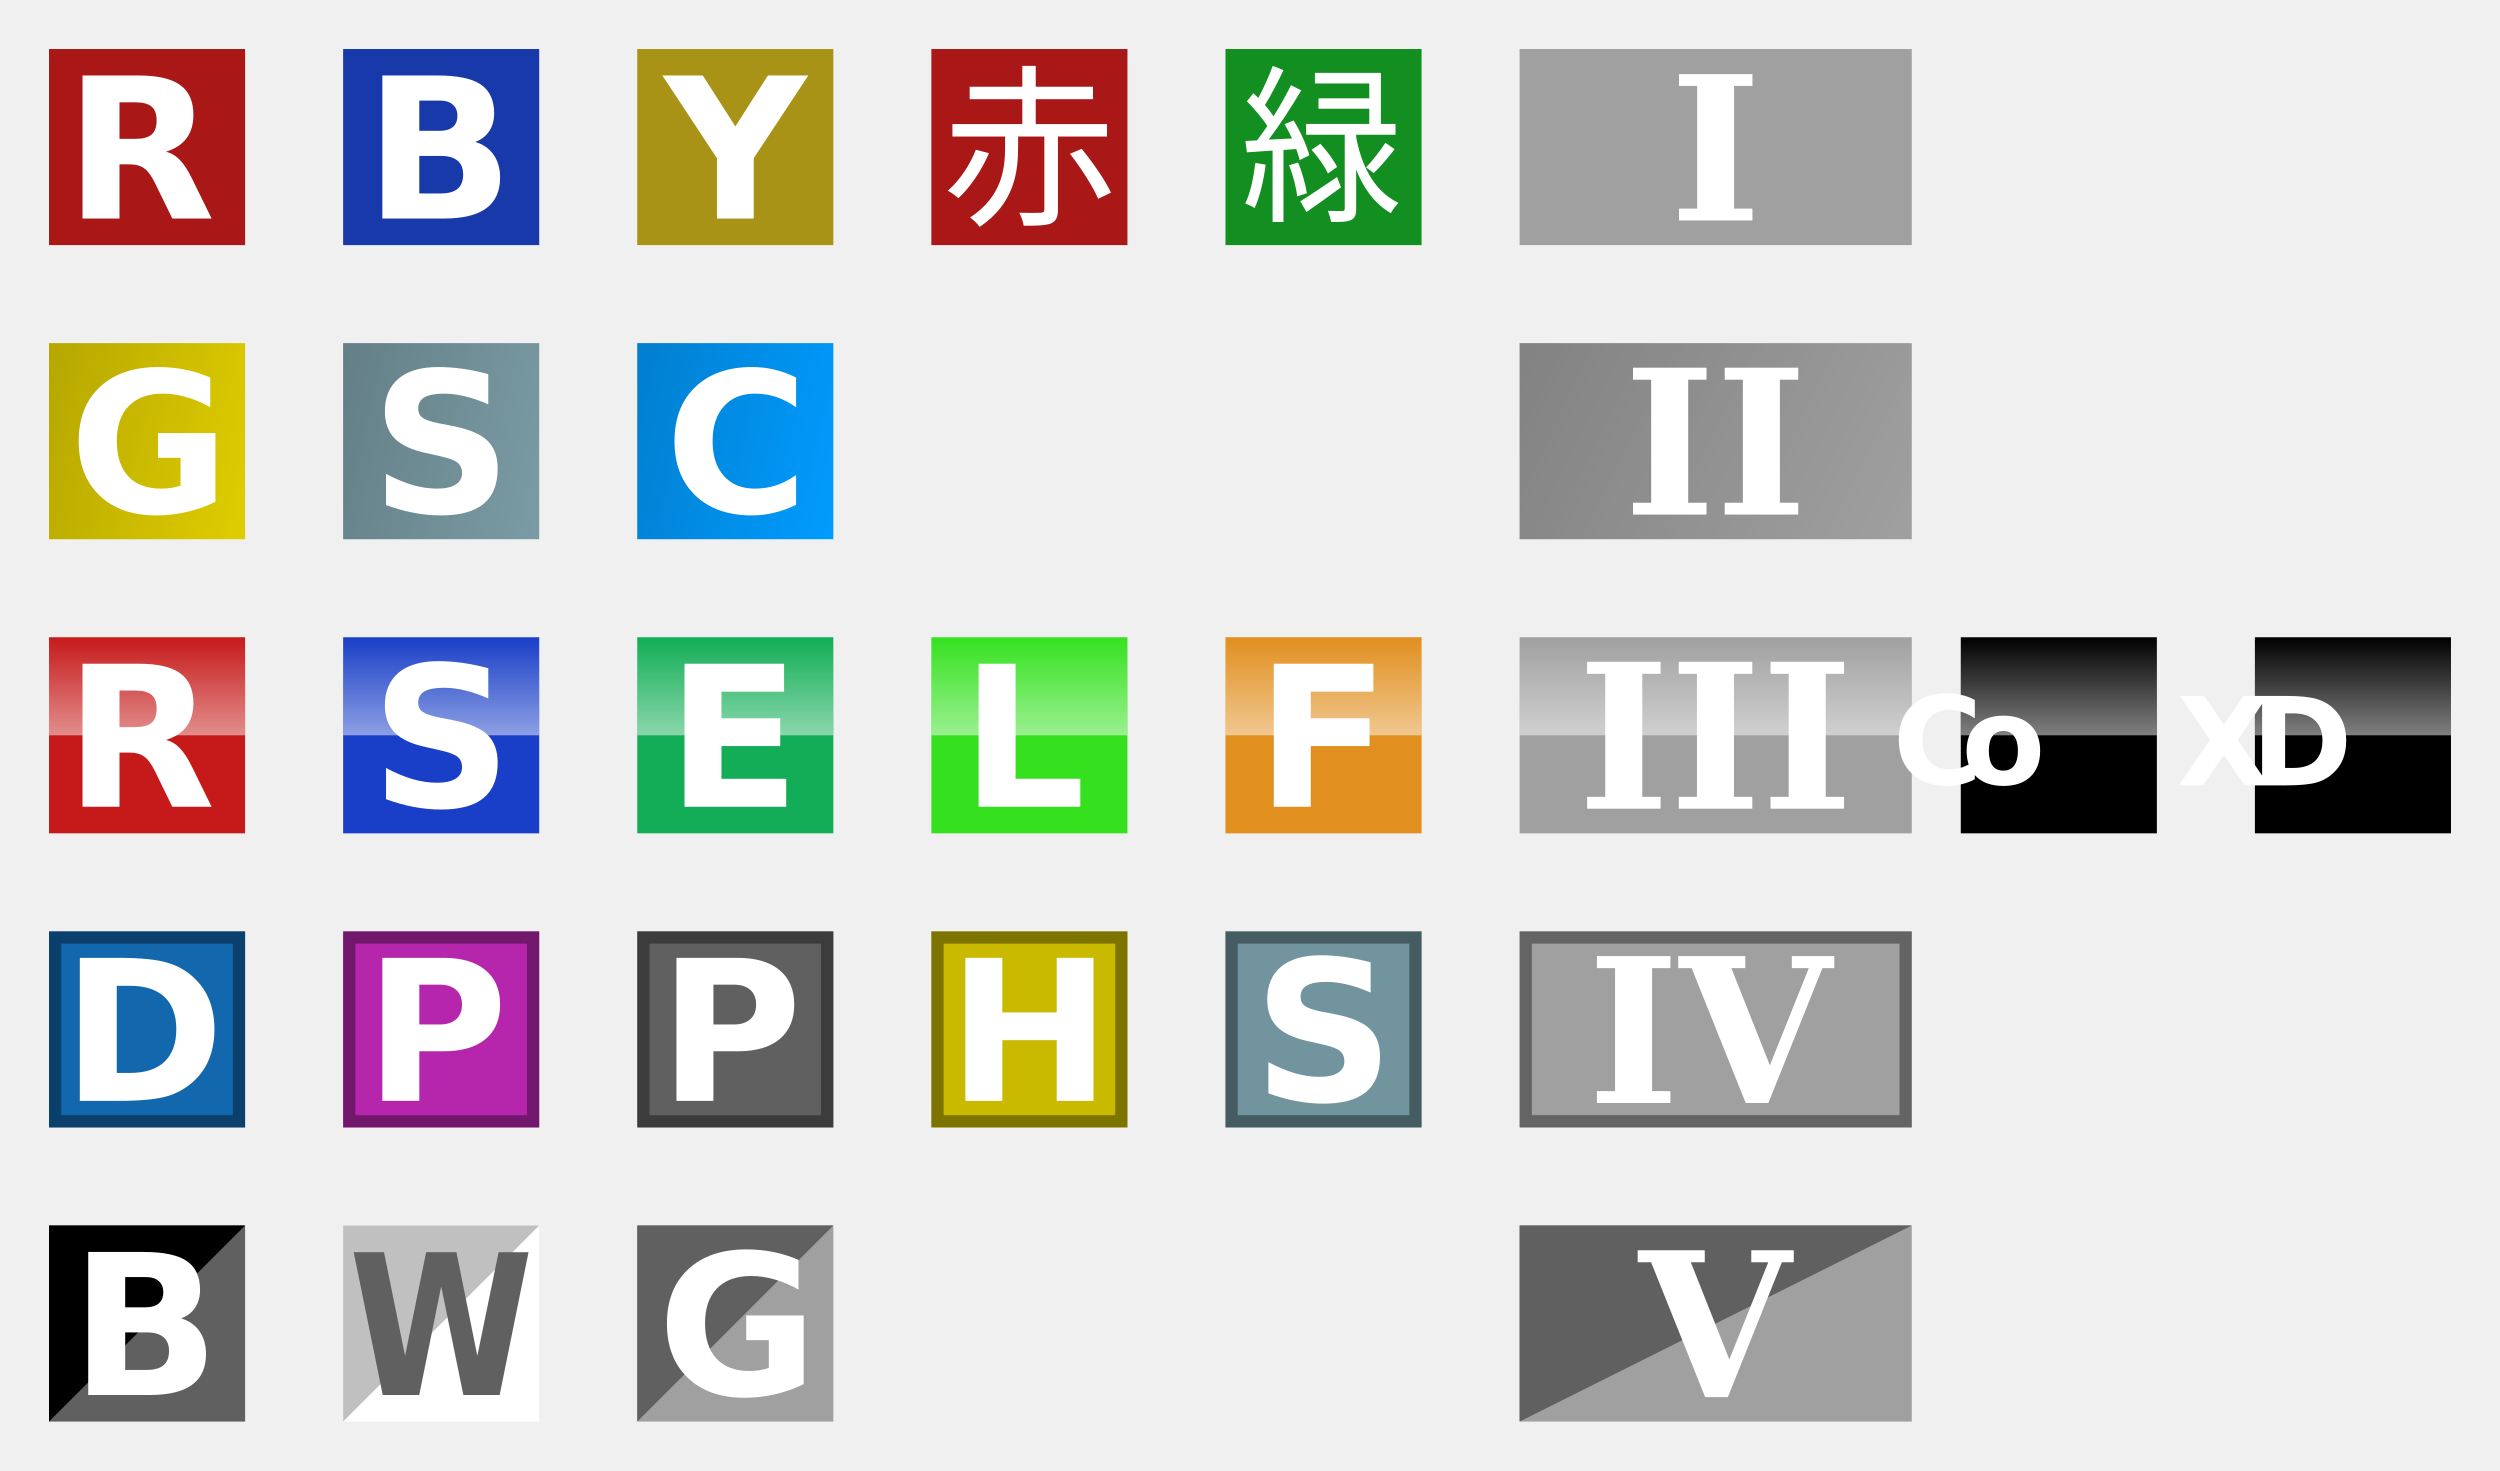
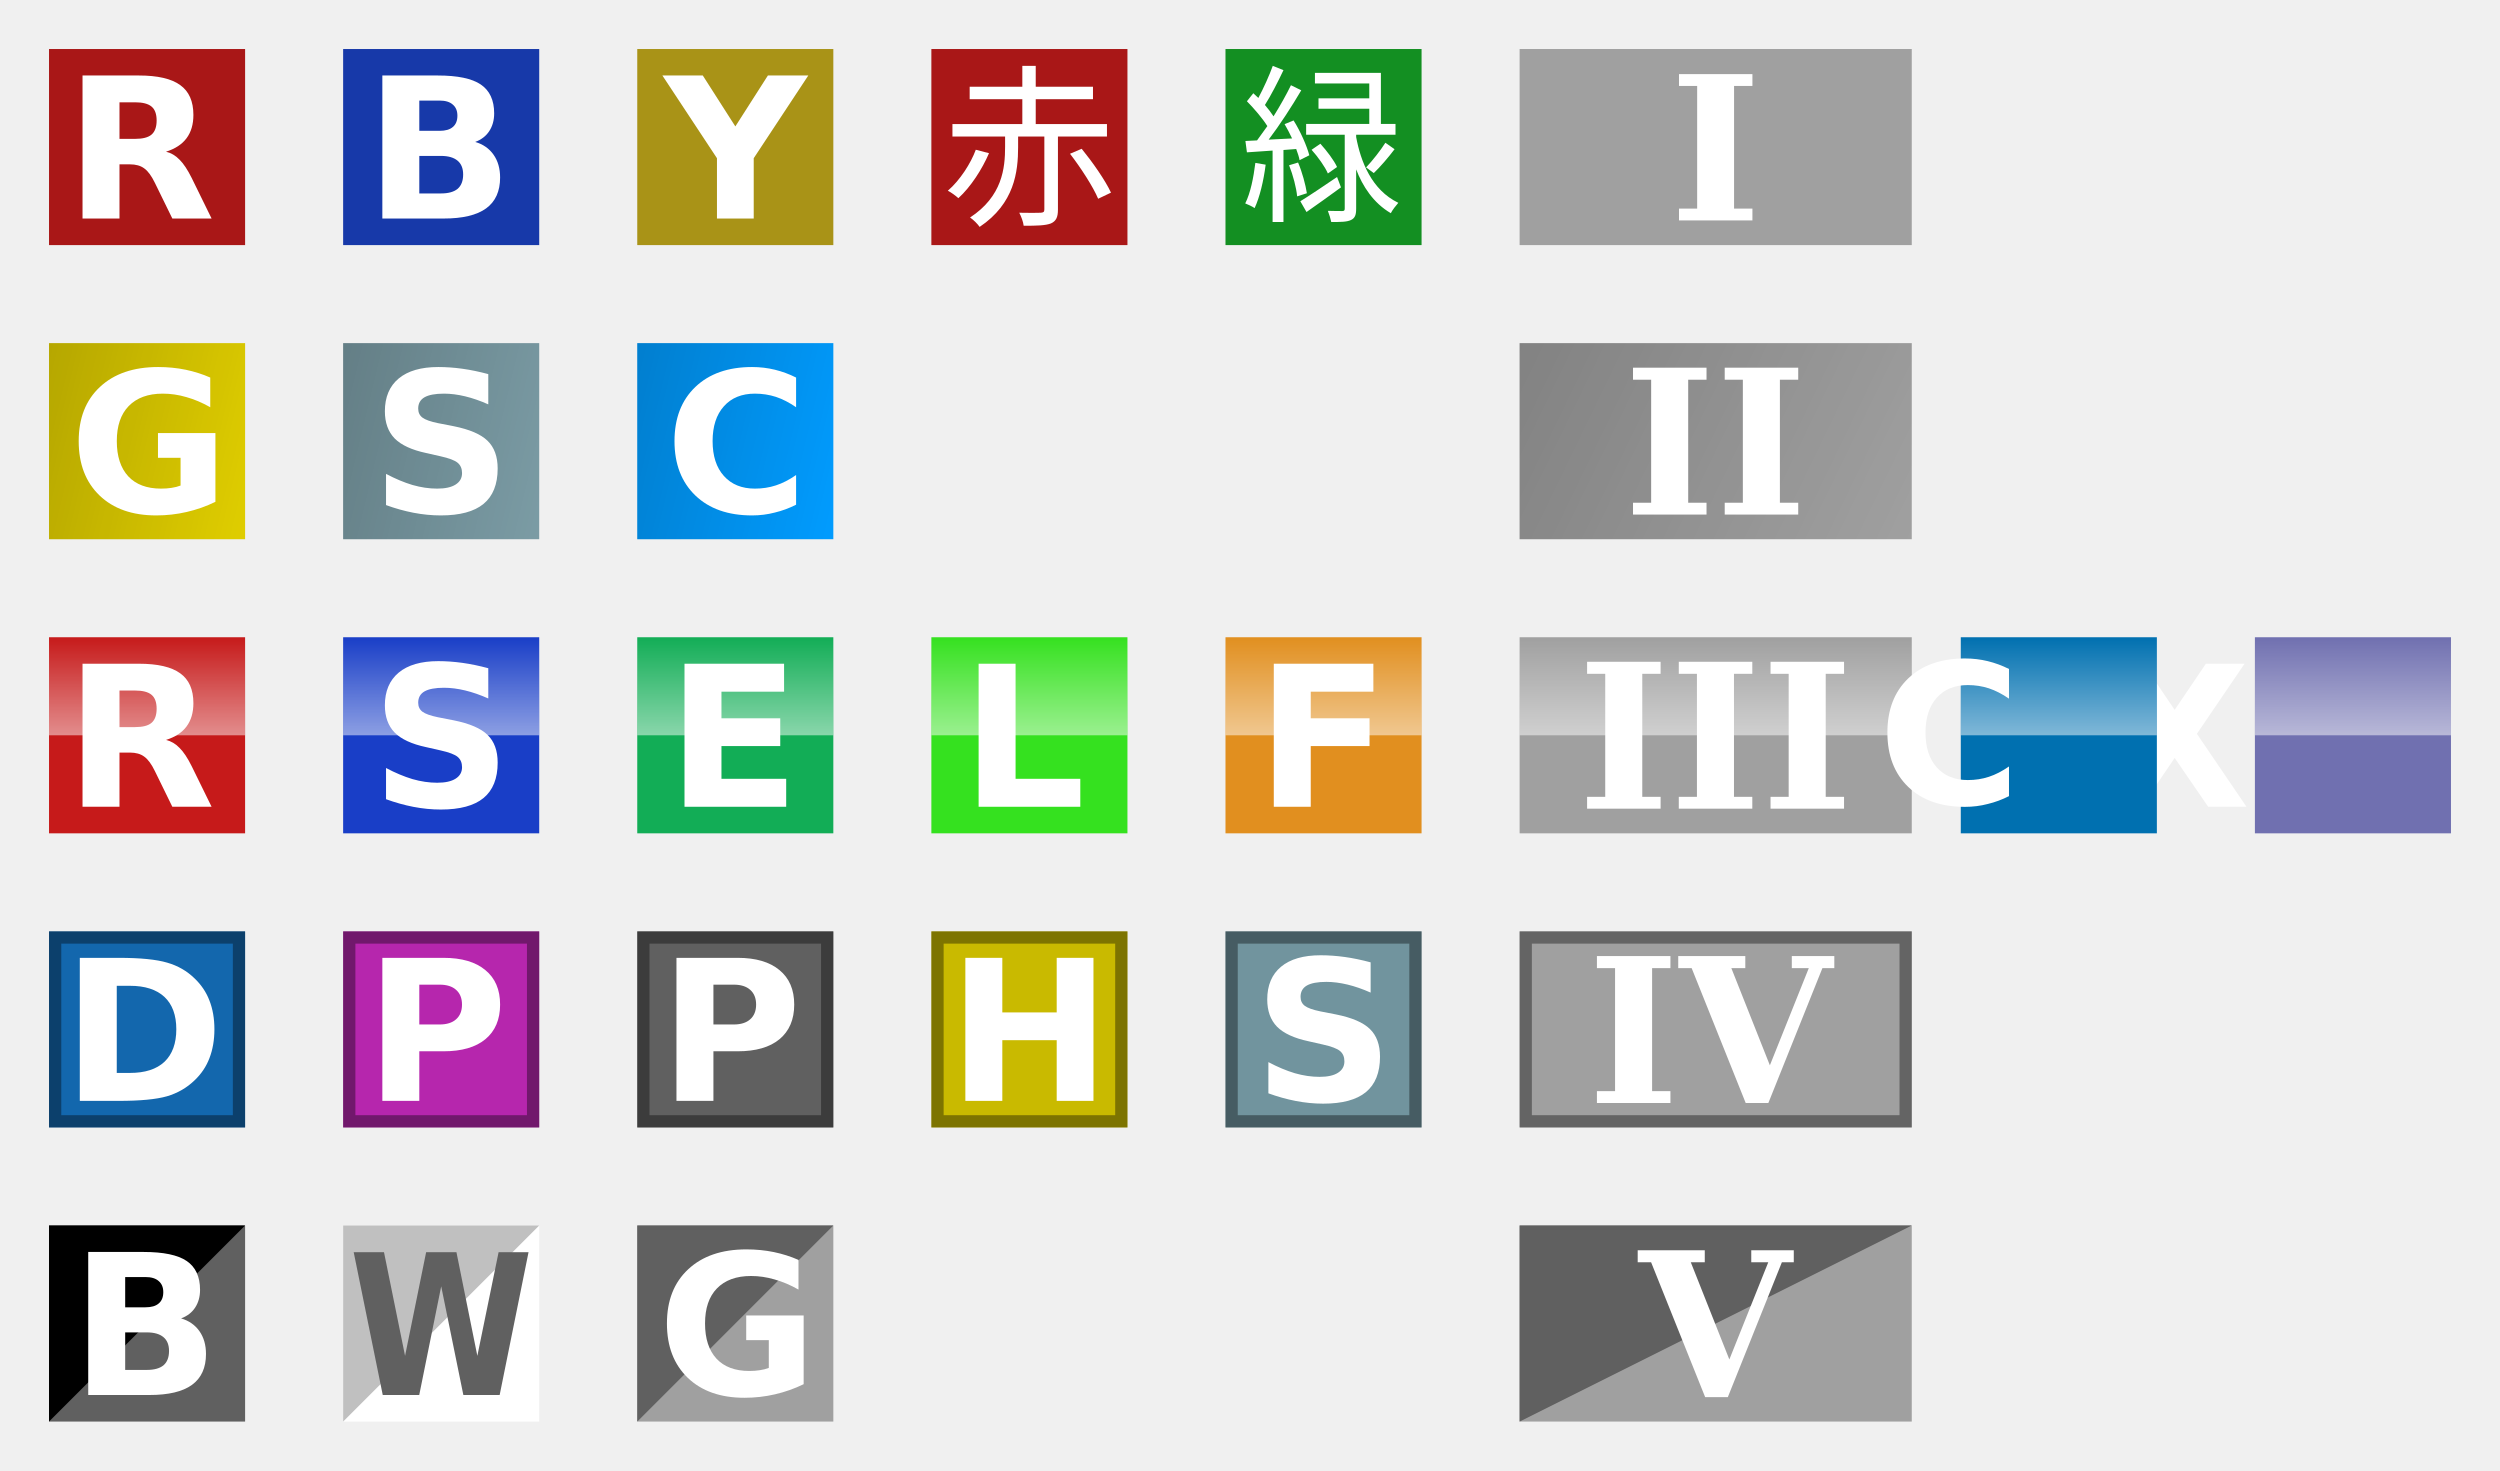
<svg xmlns="http://www.w3.org/2000/svg" xmlns:xlink="http://www.w3.org/1999/xlink" version="1.0" width="204" height="120" id="svg2">
  <defs id="defs4">
    <linearGradient id="linearGradient3395">
      <stop id="stop3397" style="stop-color:#000000;stop-opacity:0.188" offset="0" />
      <stop id="stop3399" style="stop-color:#000000;stop-opacity:0" offset="1" />
    </linearGradient>
    <linearGradient id="linearGradient3191">
      <stop id="stop3193" style="stop-color:#ffffff;stop-opacity:0.502" offset="0" />
      <stop id="stop3195" style="stop-color:#ffffff;stop-opacity:0" offset="1" />
    </linearGradient>
    <linearGradient x1="10.96" y1="61.352" x2="10.96" y2="50.038" id="linearGradient3136" xlink:href="#linearGradient3191" gradientUnits="userSpaceOnUse" gradientTransform="matrix(1.392456,0,0,0.7071068,124.7385,16.61775)" />
    <linearGradient x1="-0.53" y1="50.038" x2="22.451" y2="61.352" id="linearGradient3145" xlink:href="#linearGradient3395" gradientUnits="userSpaceOnUse" gradientTransform="matrix(1.392456,0,0,1.414214,124.7385,-42.7645)" />
    <linearGradient x1="10.96" y1="61.352" x2="10.96" y2="50.038" id="linearGradient3154" xlink:href="#linearGradient3191" gradientUnits="userSpaceOnUse" gradientTransform="matrix(0.6962282,0,0,0.7071068,76.36923,16.61775)" />
    <linearGradient x1="10.96" y1="61.352" x2="10.96" y2="50.038" id="linearGradient3159" xlink:href="#linearGradient3191" gradientUnits="userSpaceOnUse" gradientTransform="matrix(0.6962282,0,0,0.7071068,100.3692,16.61775)" />
    <linearGradient x1="10.96" y1="61.352" x2="10.96" y2="50.038" id="linearGradient3176" xlink:href="#linearGradient3191" gradientUnits="userSpaceOnUse" gradientTransform="matrix(0.6962283,0,0,0.7071068,52.36923,16.61775)" />
    <linearGradient x1="10.96" y1="61.352" x2="10.96" y2="50.038" id="linearGradient3179" xlink:href="#linearGradient3191" gradientUnits="userSpaceOnUse" gradientTransform="matrix(0.6962283,0,0,0.7071068,4.369231,16.61775)" />
    <linearGradient x1="10.96" y1="61.352" x2="10.96" y2="50.038" id="linearGradient3190" xlink:href="#linearGradient3191" gradientUnits="userSpaceOnUse" gradientTransform="matrix(0.6962283,0,0,0.7071068,28.36923,16.61775)" />
    <linearGradient x1="-0.291" y1="50.155" x2="22.69" y2="61.352" id="linearGradient3196" xlink:href="#linearGradient3395" gradientUnits="userSpaceOnUse" gradientTransform="matrix(0.6962282,0,0,1.414214,52.36923,-42.7645)" />
    <linearGradient x1="-0.291" y1="50.155" x2="22.69" y2="61.352" id="linearGradient3202" xlink:href="#linearGradient3395" gradientUnits="userSpaceOnUse" gradientTransform="matrix(0.6962282,0,0,1.414214,28.36923,-42.7645)" />
    <linearGradient x1="-0.291" y1="50.155" x2="22.69" y2="61.352" id="linearGradient3208" xlink:href="#linearGradient3395" gradientUnits="userSpaceOnUse" gradientTransform="matrix(0.6962282,0,0,1.414214,4.36923,-42.7645)" />
    <linearGradient x1="10.96" y1="61.352" x2="10.96" y2="50.038" id="linearGradient4055" xlink:href="#linearGradient3191" gradientUnits="userSpaceOnUse" gradientTransform="matrix(0.6962282,0,0,0.7071068,160.3692,16.61775)" />
    <linearGradient x1="10.96" y1="61.352" x2="10.96" y2="50.038" id="linearGradient4061" xlink:href="#linearGradient3191" gradientUnits="userSpaceOnUse" gradientTransform="matrix(0.6962282,0,0,0.7071068,184.3692,16.61775)" />
  </defs>
  <text x="18.075" y="5.659" id="text3177" xml:space="preserve" style="font-size:20px;font-style:normal;font-weight:normal;fill:#000000;fill-opacity:1;stroke:none;font-family:Bitstream Vera Sans">
    <tspan x="18.075" y="5.659" id="tspan3179" />
  </text>
  <rect width="16" height="16" x="28" y="4" id="rect3207" style="fill:#1739a9;fill-opacity:1;stroke:none" />
  <text x="29.73" y="17.832" id="text3209" xml:space="preserve" style="font-size:16px;font-style:normal;font-variant:normal;font-weight:bold;font-stretch:normal;fill:#ffffff;fill-opacity:1;stroke:none;font-family:Bitstream Vera Sans Mono;-inkscape-font-specification:Bitstream Vera Sans Bold">
    <tspan x="29.73" y="17.832" id="tspan3211" style="font-size:16px;font-style:normal;font-variant:normal;font-weight:bold;font-stretch:normal;font-family:Bitstream Vera Sans;-inkscape-font-specification:Bitstream Vera Sans Bold">B</tspan>
  </text>
  <rect width="16" height="16" x="4" y="4" id="rect3213" style="fill:#a91717;fill-opacity:1;stroke:none" />
  <text x="5.266" y="17.832" id="text3215" xml:space="preserve" style="font-size:18px;font-style:normal;font-variant:normal;font-weight:bold;font-stretch:normal;fill:#ffffff;fill-opacity:1;stroke:none;font-family:Bitstream Vera Sans Mono;-inkscape-font-specification:Bitstream Vera Sans Bold">
    <tspan x="5.266" y="17.832" id="tspan3217" style="font-size:16px;font-style:normal;font-variant:normal;font-weight:bold;font-stretch:normal;font-family:Bitstream Vera Sans;-inkscape-font-specification:Bitstream Vera Sans Bold">R</tspan>
  </text>
  <rect width="16" height="16" x="52" y="4" id="rect3219" style="fill:#a99317;fill-opacity:1;stroke:none" />
  <text x="54.207" y="17.832" id="text3221" xml:space="preserve" style="font-size:16px;font-style:normal;font-variant:normal;font-weight:bold;font-stretch:normal;fill:#ffffff;fill-opacity:1;stroke:none;font-family:Bitstream Vera Sans Mono;-inkscape-font-specification:Bitstream Vera Sans Bold">
    <tspan x="54.207" y="17.832" id="tspan3223" style="font-size:16px;font-style:normal;font-variant:normal;font-weight:bold;font-stretch:normal;font-family:Bitstream Vera Sans;-inkscape-font-specification:Bitstream Vera Sans Bold">Y</tspan>
  </text>
  <rect width="16" height="16" x="4" y="28" id="rect3261" style="fill:#e0ce00;fill-opacity:1;stroke:none" />
  <rect width="16" height="16" x="4" y="28" id="rect3391" style="fill:url(#linearGradient3208);fill-opacity:1;stroke:none" />
  <text x="5.625" y="41.824" id="text3263" xml:space="preserve" style="font-size:16px;font-style:normal;font-variant:normal;font-weight:bold;font-stretch:normal;fill:#ffffff;fill-opacity:1;stroke:none;font-family:Bitstream Vera Sans Mono;-inkscape-font-specification:Bitstream Vera Sans Bold">
    <tspan x="5.625" y="41.824" id="tspan3265" style="font-size:16px;font-style:normal;font-variant:normal;font-weight:bold;font-stretch:normal;font-family:Bitstream Vera Sans;-inkscape-font-specification:Bitstream Vera Sans Bold">G</tspan>
  </text>
  <rect width="16" height="16" x="28" y="28" id="rect3267" style="fill:#7b9ca5;fill-opacity:1;stroke:none" />
  <rect width="16" height="16" x="28" y="28" id="rect3401" style="fill:url(#linearGradient3202);fill-opacity:1;stroke:none" />
  <text x="30.25" y="41.824" id="text3269" xml:space="preserve" style="font-size:16px;font-style:normal;font-variant:normal;font-weight:bold;font-stretch:normal;fill:#ffffff;fill-opacity:1;stroke:none;font-family:Bitstream Vera Sans Mono;-inkscape-font-specification:Bitstream Vera Sans Bold">
    <tspan x="30.25" y="41.824" id="tspan3271" style="font-size:16px;font-style:normal;font-variant:normal;font-weight:bold;font-stretch:normal;font-family:Bitstream Vera Sans;-inkscape-font-specification:Bitstream Vera Sans Bold">S</tspan>
  </text>
  <rect width="16" height="16" x="52" y="28" id="rect3273" style="fill:#019cff;fill-opacity:1;stroke:none" />
  <rect width="16" height="16" x="52" y="28" id="rect3405" style="fill:url(#linearGradient3196);fill-opacity:1;stroke:none" />
  <text x="54.242" y="41.824" id="text3275" xml:space="preserve" style="font-size:16px;font-style:normal;font-variant:normal;font-weight:bold;font-stretch:normal;fill:#ffffff;fill-opacity:1;stroke:none;font-family:Bitstream Vera Sans Mono;-inkscape-font-specification:Bitstream Vera Sans Bold">
    <tspan x="54.242" y="41.824" id="tspan3277" style="font-size:16px;font-style:normal;font-variant:normal;font-weight:bold;font-stretch:normal;font-family:Bitstream Vera Sans;-inkscape-font-specification:Bitstream Vera Sans Bold">C</tspan>
  </text>
  <rect width="16" height="16" x="28" y="52" id="rect3325" style="fill:#193ec7;fill-opacity:1;stroke:none" />
  <rect width="16" height="8" x="28" y="52" id="rect3343" style="fill:url(#linearGradient3190);fill-opacity:1;stroke:none" />
  <text x="30.25" y="65.824" id="text3327" xml:space="preserve" style="font-size:16px;font-style:normal;font-variant:normal;font-weight:bold;font-stretch:normal;fill:#ffffff;fill-opacity:1;stroke:none;font-family:Bitstream Vera Sans Mono;-inkscape-font-specification:Bitstream Vera Sans Bold">
    <tspan x="30.25" y="65.824" id="tspan3329" style="font-size:16px;font-style:normal;font-variant:normal;font-weight:bold;font-stretch:normal;font-family:Bitstream Vera Sans;-inkscape-font-specification:Bitstream Vera Sans Bold">S</tspan>
  </text>
  <rect width="16" height="16" x="4" y="52" id="rect3331" style="fill:#c61a1a;fill-opacity:1;stroke:none" />
  <text x="5.266" y="65.832" id="text3333" xml:space="preserve" style="font-size:16px;font-style:normal;font-variant:normal;font-weight:bold;font-stretch:normal;fill:#ffffff;fill-opacity:1;stroke:none;font-family:Bitstream Vera Sans Mono;-inkscape-font-specification:Bitstream Vera Sans Bold">
    <tspan x="5.266" y="65.832" id="tspan3335" style="font-size:16px;font-style:normal;font-variant:normal;font-weight:bold;font-stretch:normal;font-family:Bitstream Vera Sans;-inkscape-font-specification:Bitstream Vera Sans Bold">R</tspan>
  </text>
  <rect width="16" height="16" x="52" y="52" id="rect3337" style="fill:#12ad56;fill-opacity:1;stroke:none" />
  <text x="54.387" y="65.832" id="text3339" xml:space="preserve" style="font-size:16px;font-style:normal;font-variant:normal;font-weight:bold;font-stretch:normal;fill:#ffffff;fill-opacity:1;stroke:none;font-family:Bitstream Vera Sans Mono;-inkscape-font-specification:Bitstream Vera Sans Bold">
    <tspan x="54.387" y="65.832" id="tspan3341" style="font-size:16px;font-style:normal;font-variant:normal;font-weight:bold;font-stretch:normal;font-family:Bitstream Vera Sans;-inkscape-font-specification:Bitstream Vera Sans Bold">E</tspan>
  </text>
  <rect width="16" height="8" x="4" y="52" id="rect3353" style="fill:url(#linearGradient3179);fill-opacity:1;stroke:none" />
  <rect width="16" height="8" x="52" y="52" id="rect3357" style="fill:url(#linearGradient3176);fill-opacity:1;stroke:none" />
  <rect width="16" height="16" x="76" y="52" id="rect3413" style="fill:#35e11f;fill-opacity:1;stroke:none" />
  <rect width="16" height="16" x="100" y="52" id="rect3419" style="fill:#e18f1f;fill-opacity:1;stroke:none" />
  <rect width="16" height="16" x="28" y="76" id="rect3425" style="fill:#b626ad;fill-opacity:1;stroke:none" />
  <text x="29.731" y="89.832" id="text3429" xml:space="preserve" style="font-size:16px;font-style:normal;font-variant:normal;font-weight:bold;font-stretch:normal;fill:#ffffff;fill-opacity:1;stroke:none;font-family:Bitstream Vera Sans Mono;-inkscape-font-specification:Bitstream Vera Sans Bold">
    <tspan x="29.731" y="89.832" id="tspan3431" style="font-size:16px;font-style:normal;font-variant:normal;font-weight:bold;font-stretch:normal;font-family:Bitstream Vera Sans;-inkscape-font-specification:Bitstream Vera Sans Bold">P</tspan>
  </text>
  <rect width="16" height="16" x="4" y="76" id="rect3433" style="fill:#1367ad;fill-opacity:1;stroke:none" />
  <text x="5.043" y="89.832" id="text3435" xml:space="preserve" style="font-size:16px;font-style:normal;font-variant:normal;font-weight:bold;font-stretch:normal;fill:#ffffff;fill-opacity:1;stroke:none;font-family:Bitstream Vera Sans Mono;-inkscape-font-specification:Bitstream Vera Sans Bold">
    <tspan x="5.043" y="89.832" id="tspan3437" style="font-size:16px;font-style:normal;font-variant:normal;font-weight:bold;font-stretch:normal;font-family:Bitstream Vera Sans;-inkscape-font-specification:Bitstream Vera Sans Bold">D</tspan>
  </text>
  <rect width="16" height="16" x="52" y="76" id="rect3439" style="fill:#606060;fill-opacity:1;stroke:none" />
  <text x="53.73" y="89.832" id="text3441" xml:space="preserve" style="font-size:16px;font-style:normal;font-variant:normal;font-weight:bold;font-stretch:normal;fill:#ffffff;fill-opacity:1;stroke:none;font-family:Bitstream Vera Sans Mono;-inkscape-font-specification:Bitstream Vera Sans Bold">
    <tspan x="53.73" y="89.832" id="tspan3443" style="font-size:16px;font-style:normal;font-variant:normal;font-weight:bold;font-stretch:normal;font-family:Bitstream Vera Sans;-inkscape-font-specification:Bitstream Vera Sans Bold">P</tspan>
  </text>
  <rect width="15" height="15" x="52.5" y="76.5" id="rect3201" style="fill:none;stroke:#000000;stroke-width:1;stroke-linecap:butt;stroke-miterlimit:4;stroke-opacity:0.376;stroke-dasharray:none;stroke-dashoffset:10" />
  <rect width="15" height="15" x="28.5" y="76.5" id="rect3455" style="fill:none;stroke:#000000;stroke-width:1;stroke-linecap:butt;stroke-miterlimit:4;stroke-opacity:0.376;stroke-dasharray:none;stroke-dashoffset:10" />
  <rect width="15" height="15" x="4.5" y="76.5" id="rect3457" style="fill:none;stroke:#000000;stroke-width:1;stroke-linecap:butt;stroke-miterlimit:4;stroke-opacity:0.376;stroke-dasharray:none;stroke-dashoffset:10" />
  <rect width="16" height="8" x="100" y="52" id="rect3562" style="fill:url(#linearGradient3159);fill-opacity:1;stroke:none" />
  <text x="102.473" y="65.832" id="text3421" xml:space="preserve" style="font-size:16px;font-style:normal;font-variant:normal;font-weight:bold;font-stretch:normal;fill:#ffffff;fill-opacity:1;stroke:none;font-family:Bitstream Vera Sans Mono;-inkscape-font-specification:Bitstream Vera Sans Bold">
    <tspan x="102.473" y="65.832" id="tspan3423" style="font-size:16px;font-style:normal;font-variant:normal;font-weight:bold;font-stretch:normal;font-family:Bitstream Vera Sans;-inkscape-font-specification:Bitstream Vera Sans Bold">F</tspan>
  </text>
  <rect width="16" height="8" x="76" y="52" id="rect3622" style="fill:url(#linearGradient3154);fill-opacity:1;stroke:none" />
  <text x="78.387" y="65.832" id="text3415" xml:space="preserve" style="font-size:16px;font-style:normal;font-variant:normal;font-weight:bold;font-stretch:normal;fill:#ffffff;fill-opacity:1;stroke:none;font-family:Bitstream Vera Sans Mono;-inkscape-font-specification:Bitstream Vera Sans Bold">
    <tspan x="78.387" y="65.832" id="tspan3417" style="font-size:16px;font-style:normal;font-variant:normal;font-weight:bold;font-stretch:normal;font-family:Bitstream Vera Sans;-inkscape-font-specification:Bitstream Vera Sans Bold">L</tspan>
  </text>
  <rect width="32" height="16" x="124" y="4" id="rect2542" style="fill:#a0a0a0;fill-opacity:1;stroke:none" />
  <text x="137.883" y="17.775" transform="scale(0.9881575,1.011984)" id="text2544" xml:space="preserve" style="font-size:16.192px;font-style:normal;font-variant:normal;font-weight:bold;font-stretch:normal;fill:#ffffff;fill-opacity:1;stroke:none;font-family:Bitstream Vera Serif;-inkscape-font-specification:Bitstream Vera Serif Bold">
    <tspan x="137.883" y="17.775" id="tspan2546" style="font-size:16.192px;font-style:normal;font-variant:normal;font-weight:bold;font-stretch:normal;font-family:Bitstream Vera Serif;-inkscape-font-specification:Bitstream Vera Serif Bold">I</tspan>
  </text>
  <rect width="32" height="16" x="124" y="28" id="rect2548" style="fill:#a0a0a0;fill-opacity:1;stroke:none" />
  <rect width="32" height="16" x="124" y="28" id="rect2550" style="fill:url(#linearGradient3145);fill-opacity:1;stroke:none" />
  <text x="134.263" y="41.437" transform="scale(0.9868675,1.013307)" id="text2552" xml:space="preserve" style="font-size:16.213px;font-style:normal;font-variant:normal;font-weight:bold;font-stretch:normal;fill:#ffffff;fill-opacity:1;stroke:none;font-family:Bitstream Vera Serif;-inkscape-font-specification:Bitstream Vera Serif Bold">
    <tspan x="134.263" y="41.437" id="tspan2554" style="font-size:16.213px;font-style:normal;font-variant:normal;font-weight:bold;font-stretch:normal;font-family:Bitstream Vera Serif;-inkscape-font-specification:Bitstream Vera Serif Bold">II</tspan>
  </text>
  <rect width="32" height="16" x="124" y="52" id="rect2556" style="fill:#a0a0a0;fill-opacity:1;stroke:none" />
  <rect width="32" height="16" x="124" y="76" id="rect2558" style="fill:#a0a0a0;fill-opacity:1;stroke:none" />
  <text x="131.279" y="88.822" transform="scale(0.9868674,1.013307)" id="text2560" xml:space="preserve" style="font-size:16.213px;font-style:normal;font-variant:normal;font-weight:bold;font-stretch:normal;fill:#ffffff;fill-opacity:1;stroke:none;font-family:Bitstream Vera Serif;-inkscape-font-specification:Bitstream Vera Serif Bold">
    <tspan x="131.279" y="88.822" id="tspan2562" style="font-size:16.213px;font-style:normal;font-variant:normal;font-weight:bold;font-stretch:normal;font-family:Bitstream Vera Serif;-inkscape-font-specification:Bitstream Vera Serif Bold">IV</tspan>
  </text>
  <rect width="32" height="8" x="124" y="52" id="rect2564" style="fill:url(#linearGradient3136);fill-opacity:1;stroke:none" />
  <text x="130.463" y="65.122" transform="scale(0.9868675,1.013307)" id="text2566" xml:space="preserve" style="font-size:16.213px;font-style:normal;font-variant:normal;font-weight:bold;font-stretch:normal;fill:#ffffff;fill-opacity:1;stroke:none;font-family:Bitstream Vera Serif;-inkscape-font-specification:Bitstream Vera Serif Bold">
    <tspan x="130.463" y="65.122" id="tspan2568" style="font-size:16.213px;font-style:normal;font-variant:normal;font-weight:bold;font-stretch:normal;font-family:Bitstream Vera Serif;-inkscape-font-specification:Bitstream Vera Serif Bold">III</tspan>
  </text>
  <rect width="31" height="15" x="124.5" y="76.5" id="rect2570" style="fill:none;stroke:#000000;stroke-width:1;stroke-linecap:butt;stroke-miterlimit:4;stroke-opacity:0.376;stroke-dasharray:none;stroke-dashoffset:10" />
  <rect width="16" height="16" x="76" y="76" id="rect2579" style="fill:#c9ba00;fill-opacity:1;stroke:none" />
  <text x="77.305" y="89.832" id="text2581" xml:space="preserve" style="font-size:16px;font-style:normal;font-variant:normal;font-weight:bold;font-stretch:normal;fill:#ffffff;fill-opacity:1;stroke:none;font-family:Bitstream Vera Sans Mono;-inkscape-font-specification:Bitstream Vera Sans Bold">
    <tspan x="77.305" y="89.832" id="tspan2583" style="font-size:16px;font-style:normal;font-variant:normal;font-weight:bold;font-stretch:normal;font-family:Bitstream Vera Sans;-inkscape-font-specification:Bitstream Vera Sans Bold">H</tspan>
  </text>
  <rect width="16" height="16" x="100" y="76" id="rect2585" style="fill:#71949e;fill-opacity:1;stroke:none" />
  <text x="102.25" y="89.824" id="text2587" xml:space="preserve" style="font-size:16px;font-style:normal;font-variant:normal;font-weight:bold;font-stretch:normal;fill:#ffffff;fill-opacity:1;stroke:none;font-family:Bitstream Vera Sans Mono;-inkscape-font-specification:Bitstream Vera Sans Bold">
    <tspan x="102.25" y="89.824" id="tspan2589" style="font-size:16px;font-style:normal;font-variant:normal;font-weight:bold;font-stretch:normal;font-family:Bitstream Vera Sans;-inkscape-font-specification:Bitstream Vera Sans Bold">S</tspan>
  </text>
  <rect width="15" height="15" x="100.5" y="76.5" id="rect2591" style="fill:none;stroke:#000000;stroke-width:1;stroke-linecap:butt;stroke-miterlimit:4;stroke-opacity:0.376;stroke-dasharray:none;stroke-dashoffset:10" />
  <rect width="15" height="15" x="76.5" y="76.5" id="rect2593" style="fill:none;stroke:#000000;stroke-width:1;stroke-linecap:butt;stroke-miterlimit:4;stroke-opacity:0.376;stroke-dasharray:none;stroke-dashoffset:10" />
  <rect width="16" height="16" x="100" y="4" id="rect3317" style="fill:#138f22;fill-opacity:1;stroke:none" />
  <rect width="16" height="16" x="76" y="4" id="rect3324" style="fill:#a91717;fill-opacity:1;stroke:none" />
  <rect width="16" height="16" x="28" y="100" id="rect3016" style="fill:#ffffff;fill-opacity:1;stroke:none" />
  <path d="m 28,100 0,16 16,-16 -16,0 z" id="path4145" style="fill:#c0c0c0;fill-opacity:1;stroke:none" />
  <text x="30.759" y="105.314" transform="scale(0.9251728,1.080879)" id="text3018" xml:space="preserve" style="font-size:14.803px;font-style:normal;font-variant:normal;font-weight:bold;font-stretch:normal;fill:#606060;fill-opacity:1;stroke:none;font-family:Bitstream Vera Sans Mono;-inkscape-font-specification:Bitstream Vera Sans Bold">
    <tspan x="30.759" y="105.314" id="tspan3020" style="font-size:14.803px;font-style:normal;font-variant:normal;font-weight:bold;font-stretch:normal;fill:#606060;fill-opacity:1;font-family:Bitstream Vera Sans;-inkscape-font-specification:Bitstream Vera Sans Bold">W</tspan>
  </text>
  <rect width="16" height="16" x="4" y="100" id="rect3022" style="fill:#606060;fill-opacity:1;stroke:none" />
  <path d="m 4,100 0,16 16,-16 -16,0 z" id="path4129" style="fill:#000000;fill-opacity:1;stroke:none" />
  <text x="5.73" y="113.832" id="text3024" xml:space="preserve" style="font-size:16px;font-style:normal;font-variant:normal;font-weight:bold;font-stretch:normal;fill:#ffffff;fill-opacity:1;stroke:none;font-family:Bitstream Vera Sans Mono;-inkscape-font-specification:Bitstream Vera Sans Bold">
    <tspan x="5.73" y="113.832" id="tspan3026" style="font-size:16px;font-style:normal;font-variant:normal;font-weight:bold;font-stretch:normal;font-family:Bitstream Vera Sans;-inkscape-font-specification:Bitstream Vera Sans Bold">B</tspan>
  </text>
  <rect width="32" height="16" x="124" y="100" id="rect3056" style="fill:#a0a0a0;fill-opacity:1;stroke:none" />
  <path d="m 124,100 0,16 0,0 32,-16 -32,0 z" id="path4143" style="fill:#606060;fill-opacity:1;stroke:none" />
  <text x="135.506" y="112.507" transform="scale(0.9868674,1.013307)" id="text3058" xml:space="preserve" style="font-size:16.213px;font-style:normal;font-variant:normal;font-weight:bold;font-stretch:normal;fill:#ffffff;fill-opacity:1;stroke:none;font-family:Bitstream Vera Serif;-inkscape-font-specification:Bitstream Vera Serif Bold">
    <tspan x="135.506" y="112.507" id="tspan3060" style="font-size:16.213px;font-style:normal;font-variant:normal;font-weight:bold;font-stretch:normal;font-family:Bitstream Vera Serif;-inkscape-font-specification:Bitstream Vera Serif Bold">V</tspan>
  </text>
  <text x="76.889" y="17.299" id="text3889" xml:space="preserve" style="font-size:14.208px;font-style:normal;font-weight:normal;fill:#ffffff;fill-opacity:1;stroke:none;font-family:Bitstream Vera Sans">
    <tspan x="76.889" y="17.299" id="tspan3891">赤</tspan>
  </text>
  <text x="103.48" y="16.648" transform="scale(0.9785383,1.021932)" id="text3893" xml:space="preserve" style="font-size:13.561px;font-style:normal;font-weight:normal;fill:#ffffff;fill-opacity:1;stroke:none;font-family:Bitstream Vera Sans">
    <tspan x="103.48" y="16.648" id="tspan3895">緑</tspan>
  </text>
  <rect width="16" height="16" x="52" y="100" id="rect4105" style="fill:#a0a0a0;fill-opacity:1;stroke:none" />
  <path d="m 52,100 0,16 16,-16 -16,0 z" id="path4147" style="fill:#606060;fill-opacity:1;stroke:none" />
  <text x="53.625" y="113.824" id="text4123" xml:space="preserve" style="font-size:16px;font-style:normal;font-variant:normal;font-weight:bold;font-stretch:normal;fill:#ffffff;fill-opacity:1;stroke:none;font-family:Bitstream Vera Sans Mono;-inkscape-font-specification:Bitstream Vera Sans Bold">
    <tspan x="53.625" y="113.824" id="tspan4125" style="font-size:16px;font-style:normal;font-variant:normal;font-weight:bold;font-stretch:normal;font-family:Bitstream Vera Sans;-inkscape-font-specification:Bitstream Vera Sans Bold">G</tspan>
  </text>
-   <rect width="16" height="16" x="184" y="52" id="rect3222" style="fill:#000000;fill-opacity:1;stroke:none" />
+   <rect width="16" height="16" x="184" y="52" id="rect3222" style="fill:#7070b0;fill-opacity:1;stroke:none" />
  <rect width="16" height="8" x="184" y="52" id="rect3224" style="fill:url(#linearGradient4061);fill-opacity:1;stroke:none" />
-   <text x="199.817" y="64.087" id="text3226" xml:space="preserve" style="font-size:10px;font-style:normal;font-variant:normal;font-weight:bold;font-stretch:normal;text-align:center;letter-spacing:-1.66px;text-anchor:middle;fill:#ffffff;fill-opacity:1;stroke:none;font-family:Bitstream Vera Sans Mono;-inkscape-font-specification:Bitstream Vera Sans Bold">
-     <tspan x="192.166" y="64.087" id="tspan3228" style="font-size:10px;font-style:normal;font-variant:normal;font-weight:bold;font-stretch:normal;text-align:center;letter-spacing:-1.66px;text-anchor:middle;font-family:Bitstream Vera Sans;-inkscape-font-specification:Bitstream Vera Sans Bold">XD</tspan>
+   <text x="199.565" y="65.832" id="text3226" xml:space="preserve" style="font-size:16px;font-style:normal;font-variant:normal;font-weight:bold;font-stretch:normal;text-align:center;text-anchor:middle;fill:#ffffff;fill-opacity:1;stroke:none;font-family:Bitstream Vera Sans Mono;-inkscape-font-specification:Bitstream Vera Sans Bold">
+     <tspan x="191.913" y="65.832" id="tspan3228" style="font-size:16px;font-style:normal;font-variant:normal;font-weight:bold;font-stretch:normal;text-align:center;text-anchor:middle;font-family:Bitstream Vera Sans;-inkscape-font-specification:Bitstream Vera Sans Bold">X</tspan>
  </text>
-   <rect width="16" height="16" x="160" y="52" id="rect3232" style="fill:#000000;fill-opacity:1;stroke:none" />
+   <rect width="16" height="16" x="160" y="52" id="rect3232" style="fill:#0070b0;fill-opacity:1;stroke:none" />
  <rect width="16" height="8" x="160" y="52" id="rect3234" style="fill:url(#linearGradient4055);fill-opacity:1;stroke:none" />
-   <text x="173.741" y="63.994" id="text3236" xml:space="preserve" style="font-size:10px;font-style:normal;font-variant:normal;font-weight:bold;font-stretch:normal;text-align:center;letter-spacing:-1.74px;text-anchor:middle;fill:#ffffff;fill-opacity:1;stroke:none;font-family:Bitstream Vera Sans Mono;-inkscape-font-specification:Bitstream Vera Sans Bold">
-     <tspan x="167.968" y="63.994" id="tspan3238" style="font-size:10px;font-style:normal;font-variant:normal;font-weight:bold;font-stretch:normal;text-align:center;letter-spacing:-1.74px;text-anchor:middle;font-family:Bitstream Vera Sans;-inkscape-font-specification:Bitstream Vera Sans Bold">Co</tspan>
+   <text x="173.89" y="65.605" id="text3236" xml:space="preserve" style="font-size:10px;font-style:normal;font-variant:normal;font-weight:bold;font-stretch:normal;text-align:center;text-anchor:middle;fill:#ffffff;fill-opacity:1;stroke:none;font-family:Bitstream Vera Sans Mono;-inkscape-font-specification:Bitstream Vera Sans Bold">
+     <tspan x="168.117" y="65.605" id="tspan3238" style="font-size:16px;font-style:normal;font-variant:normal;font-weight:bold;font-stretch:normal;text-align:center;text-anchor:middle;fill:#ffffff;fill-opacity:1;font-family:Bitstream Vera Sans;-inkscape-font-specification:Bitstream Vera Sans Bold">C</tspan>
  </text>
</svg>
